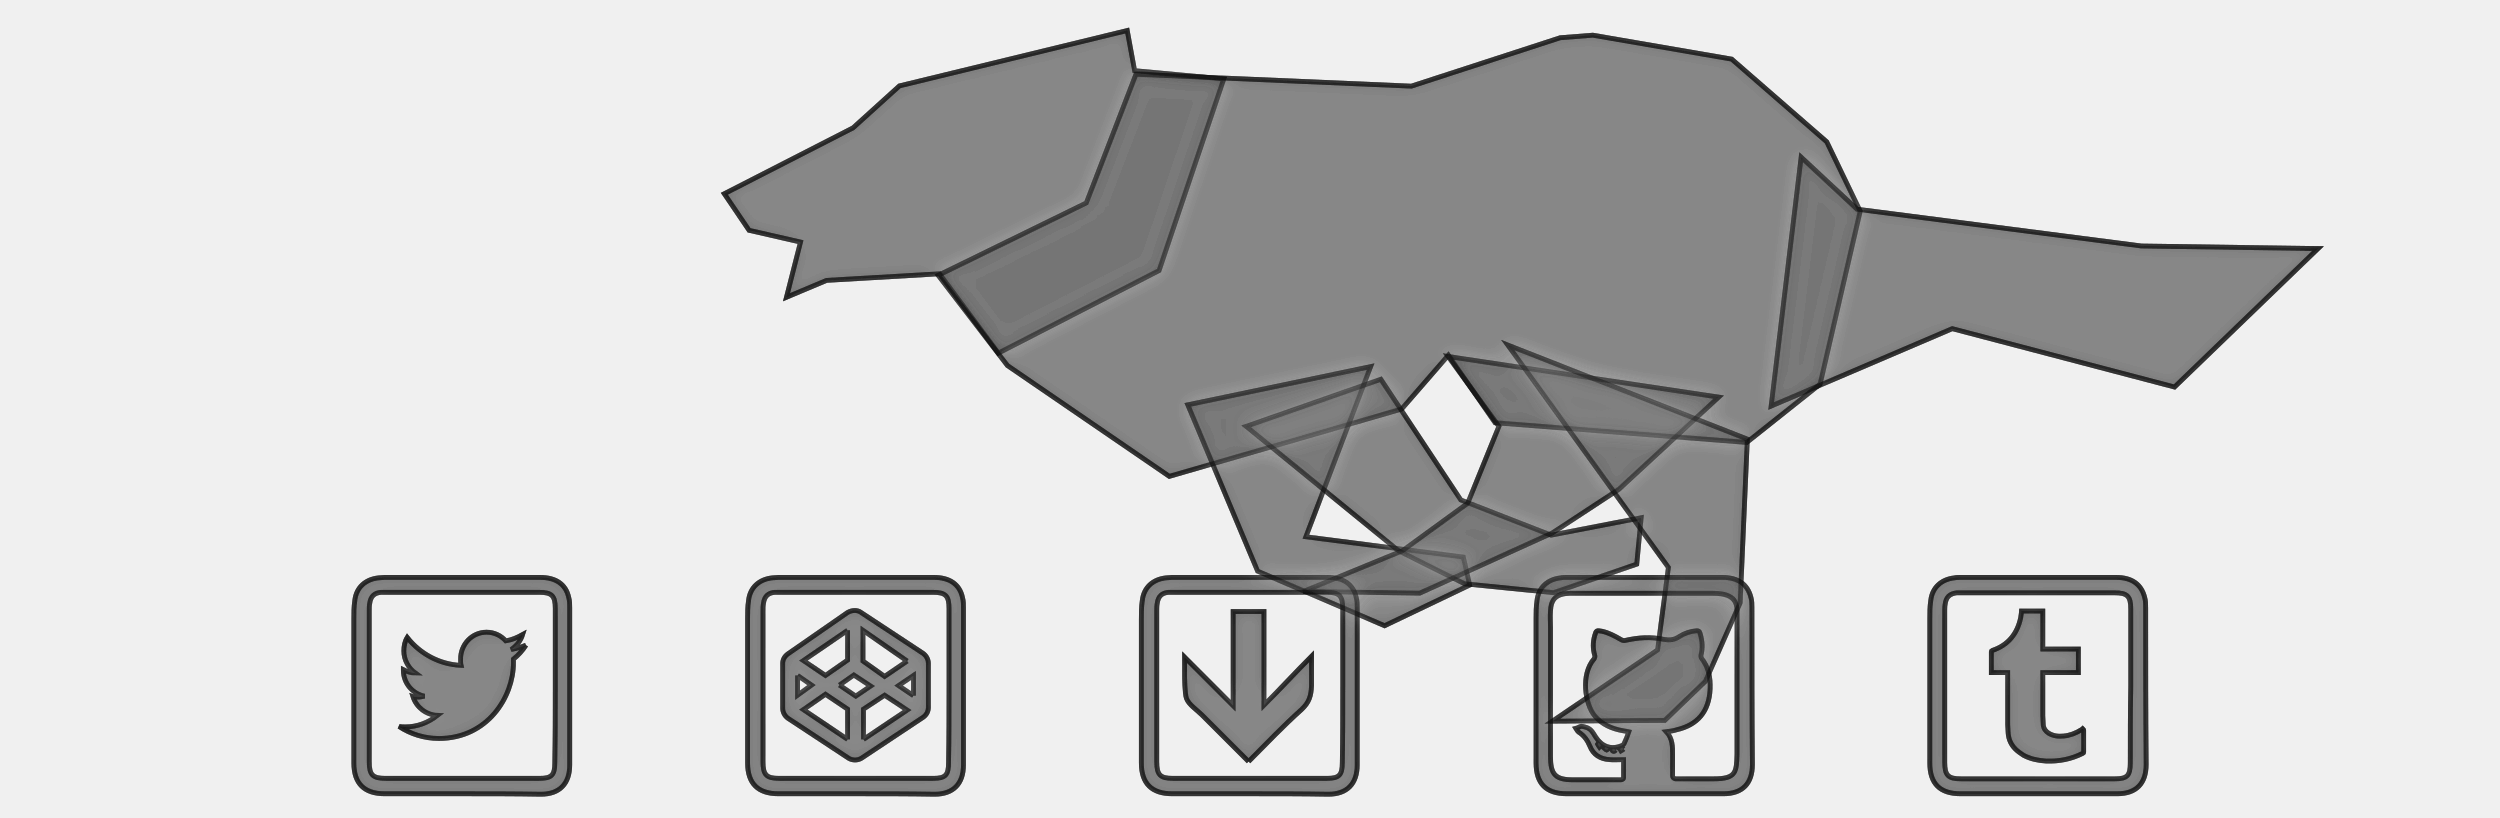
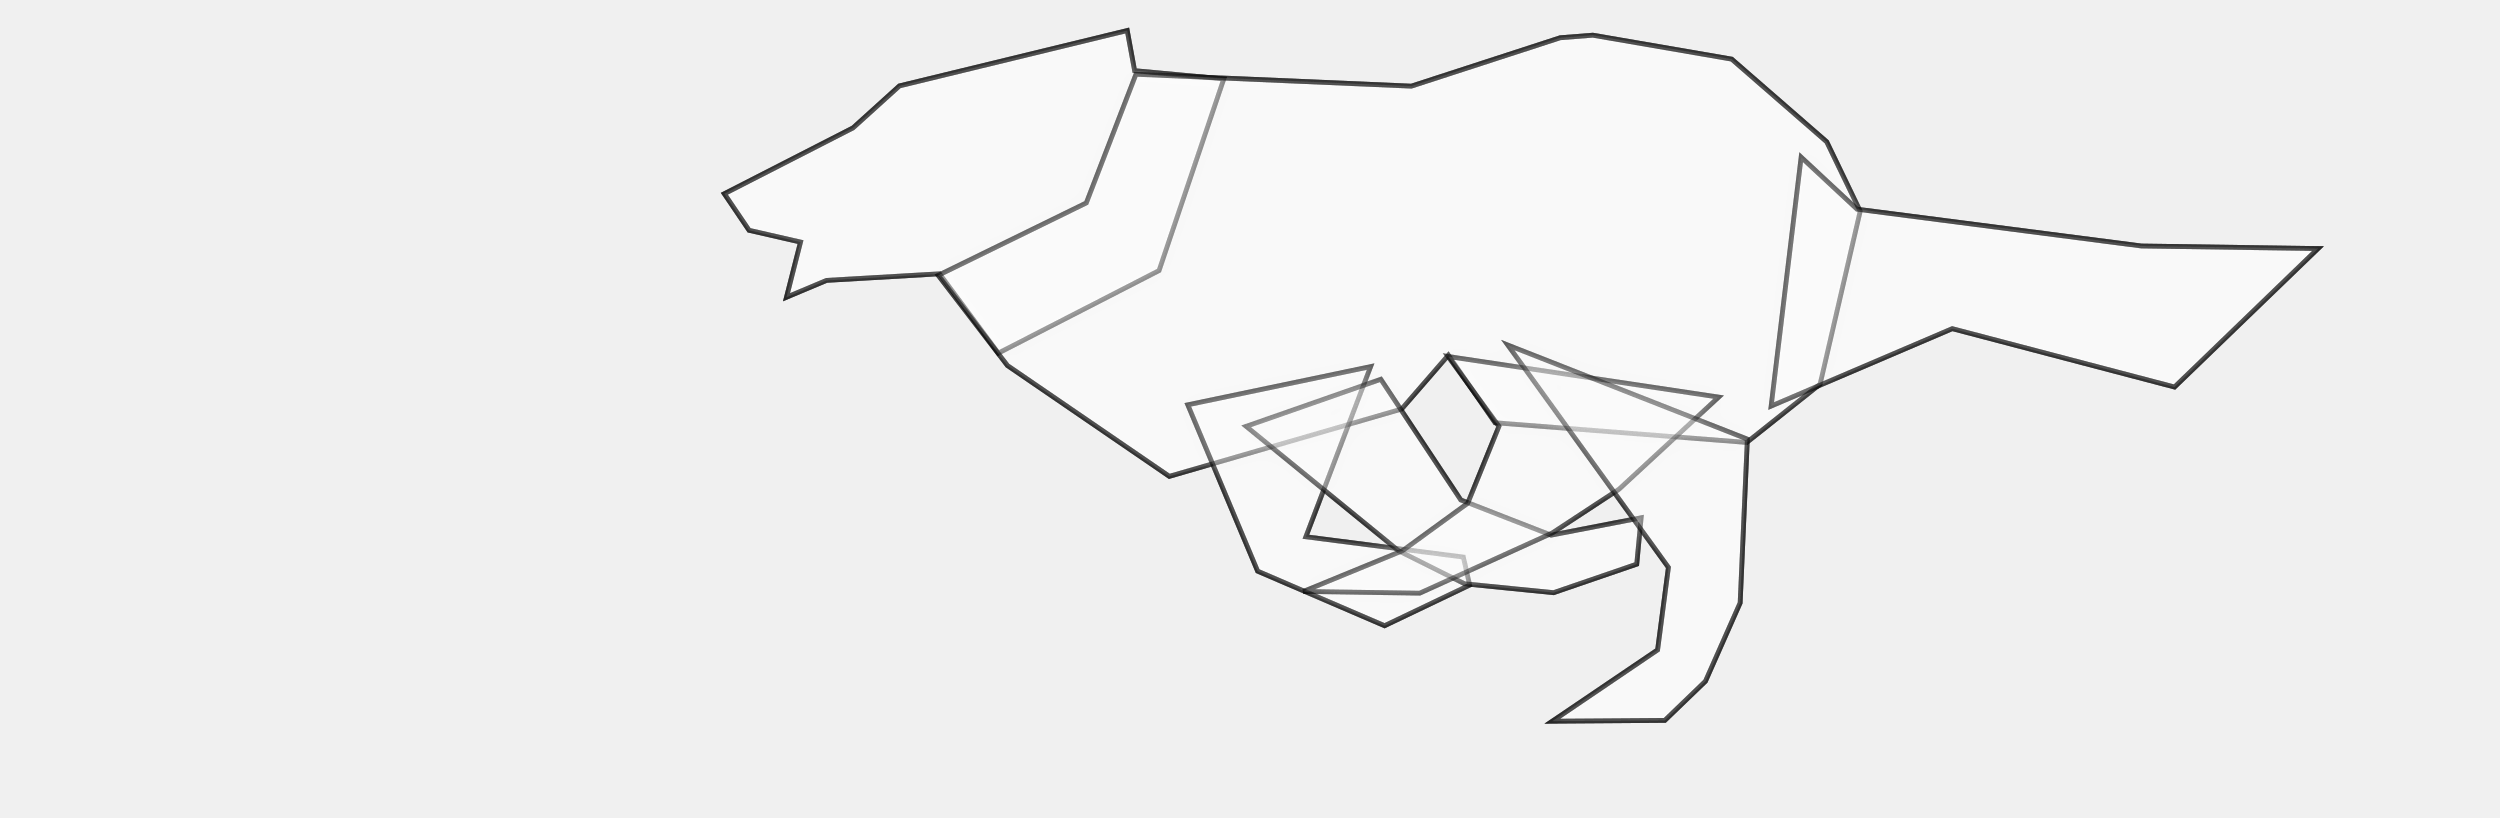
<svg xmlns="http://www.w3.org/2000/svg" xmlns:xlink="http://www.w3.org/1999/xlink" viewBox="0 0 520 170">
  <defs id="svgEditorDefs">
    <filter id="f039" color-interpolation-filters="sRGB">
      <feMorphology result="result1" in="SourceAlpha" operator="dilate" radius="3.6" />
      <feGaussianBlur stdDeviation="3.6" in="result1" result="result0" />
      <feDiffuseLighting surfaceScale="-5">
        <feDistantLight elevation="45" azimuth="225" />
      </feDiffuseLighting>
      <feComposite in2="result0" operator="in" result="result91" />
      <feComposite in="SourceGraphic" in2="result91" />
    </filter>
    <filter id="f007" width="1" height="1" x="0" y="0" color-interpolation-filters="sRGB">
      <feGaussianBlur in="SourceAlpha" stdDeviation="4.2" />
      <feOffset dy="5" dx="5" result="result91" />
      <feComposite operator="out" in="SourceGraphic" in2="result91" />
    </filter>
    <filter id="f088" width="1.3" height="1.3" x="-.15" y="-.15" color-interpolation-filters="sRGB">
      <feGaussianBlur stdDeviation=".5" result="result6" />
      <feComposite operator="in" in="result6" in2="result6" result="result91" />
      <feBlend mode="multiply" in="result6" result="result2" in2="result91" />
      <feGaussianBlur stdDeviation="7" result="result3" in="result2" />
      <feComposite in2="result2" result="result92" />
      <feComposite operator="in" in="result3" result="result5" in2="result92" />
      <feGaussianBlur stdDeviation="1" in="result5" />
      <feSpecularLighting surfaceScale="2" specularConstant="1.5" specularExponent="100">
        <fePointLight x="-5000" y="-5000" z="20000" />
      </feSpecularLighting>
      <feComposite operator="arithmetic" k1="1" in2="result5" result="result93" />
      <feComposite operator="arithmetic" k2=".1" k3="1" in="result5" in2="result93" result="result94" />
      <feBlend mode="multiply" in2="result94" />
    </filter>
    <filter id="f068" width="1.5" height="1.5" x="-.25" y="-.25" color-interpolation-filters="sRGB">
      <feGaussianBlur stdDeviation="4" result="result1" />
      <feComposite in="result1" in2="result1" result="result4" operator="in" />
      <feGaussianBlur stdDeviation="2" result="result6" in="result4" />
      <feComposite operator="xor" in="result6" in2="result4" result="result8" />
      <feComposite operator="atop" result="fbSourceGraphic" in="result4" in2="result8" />
      <feSpecularLighting specularExponent="10" specularConstant="1.3" surfaceScale="3" lighting-color="#fff" result="result1" in="fbSourceGraphic">
        <feDistantLight azimuth="235" elevation="55" />
      </feSpecularLighting>
      <feComposite operator="atop" result="result2" in="result1" in2="fbSourceGraphic" />
      <feComposite k3="1" k2="1" operator="arithmetic" result="result4" in="fbSourceGraphic" in2="result2" />
      <feComposite in="result4" in2="SourceGraphic" />
      <feBlend mode="multiply" in2="result2" />
    </filter>
    <filter id="f166" color-interpolation-filters="sRGB">
      <feGaussianBlur stdDeviation="2" in="SourceAlpha" result="result0" />
      <feComposite result="result3" operator="arithmetic" in2="result0" in="SourceGraphic" k2="1" k3="10" />
      <feComposite k2="1" operator="in" in="result3" result="result4" in2="result3" />
    </filter>
    <filter id="f092" color-interpolation-filters="sRGB">
      <feGaussianBlur stdDeviation="3" in="SourceAlpha" result="result1" />
      <feComposite operator="arithmetic" k2="3.2" k1="-1" k4="-2" result="result3" in2="result1" />
      <feColorMatrix values="0 0 0 0 0 0 1 0 0 0 0 0 1 0 0 0 0 0 10 0" result="result2" />
      <feComposite result="fbSourceGraphic" in="SourceGraphic" operator="out" in2="result2" />
      <feGaussianBlur in="fbSourceGraphic" stdDeviation=".5" result="result4" />
      <feComposite operator="xor" in="result4" result="result5" in2="result4" />
      <feBlend result="result6" mode="darken" in="result5" in2="result5" />
      <feBlend in="result6" in2="result6" mode="darken" />
    </filter>
    <filter id="f074" width="1.5" height="1.5" x="-.25" y="-.25" color-interpolation-filters="sRGB">
      <feGaussianBlur stdDeviation="5" in="SourceAlpha" result="result1" />
      <feComposite operator="arithmetic" k2="3.2" k1="-1" k4="-2" result="result3" in2="result1" />
      <feColorMatrix values="1 0 0 0 0 0 1 0 0 0 0 0 1 0 0 0 0 0 10 0" result="result2" />
      <feComposite result="fbSourceGraphic" in="SourceGraphic" operator="out" in2="result2" />
      <feBlend mode="multiply" in="result1" in2="fbSourceGraphic" result="result91" />
      <feBlend mode="screen" in="fbSourceGraphic" in2="result91" />
    </filter>
    <filter id="f073" color-interpolation-filters="sRGB">
      <feGaussianBlur stdDeviation="12" in="SourceAlpha" result="result1" />
      <feComposite operator="arithmetic" k2="3.5" k4="-2" result="result2" in2="result1" />
      <feComposite in="SourceGraphic" operator="out" in2="result2" result="result91" />
      <feBlend mode="darken" in2="result91" />
    </filter>
    <filter id="f072" color-interpolation-filters="sRGB">
      <feGaussianBlur stdDeviation="7.5" in="SourceAlpha" result="result1" />
      <feComposite operator="arithmetic" k2="3.2" k1="-1" k4="-2" in2="result1" />
      <feColorMatrix values="0 0 0 0 0 0 1 0 0 0 0 0 1 0 0 0 0 0 3 0" result="result91" />
      <feComposite result="fbSourceGraphic" in="SourceGraphic" operator="out" in2="result91" />
      <feGaussianBlur in="fbSourceGraphic" stdDeviation="2" result="result92" />
      <feComposite operator="out" in="fbSourceGraphic" in2="result92" result="result93" />
      <feBlend mode="multiply" in2="result93" result="result94" />
      <feBlend mode="darken" in2="result94" />
    </filter>
    <filter id="f076" color-interpolation-filters="sRGB">
      <feTurbulence baseFrequency=".14" type="fractalNoise" />
      <feColorMatrix values="1 0 0 0 0 0 1 0 0 0 0 0 1 0 0 0 0 0 6 -3.5" result="result5" />
      <feComposite in2="result5" operator="in" in="SourceGraphic" result="result6" />
      <feMorphology result="result3" radius="5" operator="dilate" in="result6" />
      <feDisplacementMap result="result4" xChannelSelector="R" in="result3" in2="result3" />
      <feComposite in2="result4" operator="arithmetic" result="result2" k1="1" k3="1" />
      <feBlend mode="darken" in="result2" in2="result2" />
      <feConvolveMatrix order="3 3" kernelMatrix="2 0 0 0 1 0 0 0 -1" targetX="1" targetY="1" divisor="2" />
    </filter>
    <filter id="f065" width="1.4" height="1.4" x="-.2" y="-.2" color-interpolation-filters="sRGB">
      <feOffset dx="3" dy="3" in="SourceAlpha" result="result3" />
      <feGaussianBlur stdDeviation="8" in="result3" result="result1" />
      <feComposite operator="in" in2="result1" in="SourceGraphic" result="result2" />
      <feComposite operator="out" result="fbSourceGraphic" in="result2" in2="result2" />
      <feColorMatrix result="fbSourceGraphicAlpha" in="fbSourceGraphic" values="0 0 0 -1 0 0 0 0 -1 0 0 0 0 1 0 0 0 0 6 0" />
      <feGaussianBlur result="result0" in="fbSourceGraphicAlpha" stdDeviation="3" />
      <feSpecularLighting specularExponent="20" specularConstant="2" surfaceScale="5" lighting-color="#fff" result="result1" in="result0">
        <feDistantLight azimuth="235" elevation="35" />
      </feSpecularLighting>
      <feComposite operator="in" result="result2" in="result1" in2="fbSourceGraphicAlpha" />
      <feComposite in="fbSourceGraphic" operator="arithmetic" k2="1.5" k3="3" in2="result2" result="result91" />
      <feBlend mode="screen" in2="result91" />
      <feConvolveMatrix order="3 3" kernelMatrix="2 0 1 0 1 0 0 0 0" targetX="1" targetY="1" divisor="3" />
    </filter>
    <filter id="f212" color-interpolation-filters="sRGB">
      <feGaussianBlur stdDeviation=".5" in="SourceGraphic" result="result0" />
      <feFlood result="result6" flood-color="#935009" />
      <feComposite k3=".3" k2=".3" k1=".5" operator="arithmetic" result="result2" in="result0" in2="result6" />
      <feColorMatrix result="fbSourceGraphicAlpha" in="result2" values="1 0 0 -1 0 1 0 1 -1 0 1 0 0 -1 0 -0.8 -1 0 4.2 -2.9" />
      <feGaussianBlur result="result0" in="fbSourceGraphicAlpha" stdDeviation="1.5" />
      <feSpecularLighting specularExponent="30" surfaceScale="5" lighting-color="#fff" result="result1" in="result0">
        <feDistantLight azimuth="225" elevation="69" />
      </feSpecularLighting>
      <feBlend mode="screen" result="result5" in2="result6" in="result1" />
      <feComposite id="feComposite3011" result="result7" operator="arithmetic" k2="1.2" k1=".2" k3=".2" in="result5" in2="result5" />
      <feBlend mode="multiply" result="result8" in2="result7" />
      <feComposite operator="in" in2="SourceGraphic" result="result9" in="result8" />
    </filter>
    <filter id="f132" width="1.3" height="1.3" x="-.15" y="-.15" color-interpolation-filters="sRGB">
      <feTurbulence type="fractalNoise" baseFrequency=".07" numOctaves="4" result="result0" />
      <feDisplacementMap in2="result0" in="SourceGraphic" xChannelSelector="R" yChannelSelector="G" scale="10" result="result2" />
      <feBlend result="result5" in="result2" mode="multiply" in2="result2" />
      <feGaussianBlur stdDeviation="10" in="result2" result="result4" />
      <feComposite operator="arithmetic" in2="result4" in="result0" k3=".5" k1="2" result="result6" />
      <feComposite operator="in" in2="result5" in="result6" result="result7" />
    </filter>
    <filter id="f131" width="1.3" height="1.3" x="-.15" y="-.15" color-interpolation-filters="sRGB">
      <feGaussianBlur result="result1" in="SourceGraphic" stdDeviation="2" />
      <feTurbulence result="result0" numOctaves="5" baseFrequency=".05" type="fractalNoise" />
      <feDisplacementMap result="result2" scale="20" yChannelSelector="G" xChannelSelector="R" in="result1" in2="result0" />
      <feGaussianBlur result="result4" in="result2" stdDeviation="5" />
      <feComposite result="result6" k1="1" k3="1" k2=".5" in="result0" in2="result4" operator="arithmetic" />
      <feComposite in="result6" in2="result0" operator="in" result="result91" />
      <feComposite operator="arithmetic" k1="1.5" in="result2" in2="result91" />
    </filter>
    <filter id="f015" color-interpolation-filters="sRGB">
      <feTurbulence baseFrequency="0.002 0.107" />
      <feColorMatrix values="2 0 0 0 0 0 0 0 0 0 0 0 0 0 0 0 0 0 0.5 0.5" result="result91" />
      <feDisplacementMap xChannelSelector="R" scale="14.3" in="SourceGraphic" in2="result91" />
    </filter>
    <filter id="f012" width="1.2" height="1.4" x="-.1" y="-.2" color-interpolation-filters="sRGB">
      <feMorphology result="result1" radius="2.4" operator="dilate" />
      <feTurbulence baseFrequency="0.09 0.028" />
      <feColorMatrix result="result2" values="2 0 0 0 0 0 2 0 0 0 0 0 0 0 0 0 0 0 1 0" />
      <feDisplacementMap result="result4" scale="10.32" yChannelSelector="G" xChannelSelector="R" in="result1" in2="result2" />
      <feFlood result="result3" flood-opacity="1" flood-color="#ff9f36" />
      <feMorphology radius="3.8" result="result7" in="result4" />
      <feGaussianBlur result="result7" in="result7" stdDeviation="2.4" />
      <feComposite result="result5" in2="result4" in="result3" operator="in" />
      <feComposite operator="out" in2="result7" />
      <feOffset result="result6" dy="-7" dx="-4.5" />
      <feGaussianBlur result="result7" stdDeviation="4.8" />
      <feComposite in="SourceGraphic" in2="result6" />
      <feComposite in2="result7" />
    </filter>
    <filter id="f213" color-interpolation-filters="sRGB">
      <feGaussianBlur stdDeviation="10" result="result8" />
      <feComposite result="result6" in="SourceGraphic" operator="in" in2="result8" />
      <feComposite operator="in" result="result11" in2="result6" />
      <feFlood result="result10" flood-opacity="1" flood-color="#ffde55" />
      <feBlend in="result11" in2="result10" result="result12" />
      <feComposite result="result2" operator="in" in2="SourceGraphic" in="result12" />
    </filter>
    <radialGradient id="rgA" cx="53%" cy="33%" r="700" gradientUnits="userSpaceOnUse" spreadMethod="repeat">
      <stop offset="0" stop-color="orange" />
      <stop stop-color="red">
        <animate attributeName="stop-opacity" calcMode="linear" begin="0s" dur="13s" values="0;1;1" repeatCount="indefinite" />
      </stop>
      <stop stop-color="#ff0" stop-opacity="0" />
      <stop stop-color="purple">
        <animate attributeName="stop-opacity" calcMode="linear" begin="0s" dur="13s" values="1;1;0" repeatCount="indefinite" />
      </stop>
      <stop offset="0" stop-color="#00f" />
    </radialGradient>
    <radialGradient id="rgB" cx="100" cy="100" r="800" gradientUnits="userSpaceOnUse">
      <stop offset="50%" stop-opacity=".2" />
      <stop offset="150%" stop-opacity=".6" />
    </radialGradient>
  </defs>
-   <g id="logo" fill="#474747" fill-opacity=".3" stroke="#000" stroke-opacity=".4" filter="url(#f072)">
+   <g id="logo" fill="#fff" fill-opacity=".3" stroke="#000" stroke-opacity=".4" filter="url(#f072)">
    <a xlink:href="http://rafszul.projekt-kreatywa.com/" target="_blank">
      <g id="wolf-rafszul-github-io" filter="">
        <path d="M234.46 6.35l-47.38 11.52-9.65 8.73-26.77 13.7 5.15 7.6 10.7 2.45-2.92 11.47 8.33-3.5 23.5-1.37 12.23 16.5 33.43-17.17 13.47-39.86-18.55-1.72z">
          <animate attributeName="d" begin="0s" dur="1s" values="m 234.46,6.35 -47.375,11.525 -9.65,8.725 -26.775,13.7 5.15,7.6 10.7,2.45 -2.925,11.475 8.325,-3.5 23.5,-1.375 12.225,16.5 33.428,-17.17 13.472,-39.855 -18.55,-1.726 z; M 234.46,6.35 179.033,20.694 177.435,26.6 151.056,41.873 155.81,47.9 l 10.7,2.45 -0.234,11.455 5.634,-3.48 23.5,-1.375 14.94,19.632 30.713,-20.302 10.006,-40.617 -18.145,1.03 z; m 158.521,25.455 -43.314,7.058 -8.432,10.349 -22.714,12.482 7.18,10.037 12.73,-2.017 -3.331,15.536 11.574,-6.343 16.596,-0.563 7.758,12.033 37.895,-12.703 13.878,-38.231 -24.641,-1.726 z; m 152.023,11.648 -52.248,13.962 -1.934,7.101 -21.902,14.106 5.15,7.6 9.076,4.48 -1.301,11.881 8.325,-5.937 23.906,-1.781 11.819,16.906 33.428,-17.17 13.472,-39.855 -35.606,-5.38 z; M 148.369,6.775 96.933,18.3 87.283,30.274 65.381,43.568 l 5.15,7.6 10.7,2.45 -2.925,11.475 8.325,-3.5 21.47,-4.218 9.788,9.19 37.895,-7.018 25.249,-41.479 -33.981,-5.38 z; M 139.435,5.963 92.06,19.925 75.506,33.117 54.416,44.38 l 7.587,9.63 18.416,0.42 -10.235,5.79 7.513,7.058 23.906,-8.685 12.225,16.5 33.428,-17.17 16.721,-41.073 -21.799,-4.568 z; m 143.089,21.394 -49.812,15.18 -5.183,11.162 -23.526,16.949 5.15,8.006 11.918,0.013 -6.174,9.851 5.482,4.622 29.185,-7.872 9.788,11.627 35.052,-10.266 10.629,-51.226 -23.017,-0.101 z; m 141.465,36.826 -39.659,19.647 -8.432,12.38 -19.465,10.045 7.587,9.63 8.67,-1.205 -4.143,12.693 6.295,4.216 24.718,-11.527 10.601,12.033 31.804,-13.109 19.563,-50.819 -29.514,1.929 z; m 155.141,32.218 -41.557,13.763 -3.385,10.068 -31.698,19.07 8.283,8.943 9.805,0.212 -2.477,11.475 7.877,4.555 25.29,-11.22 7.302,9.787 34.771,-10.01 13.472,-39.855 -18.55,-1.726 z; m 167.224,26.848 -47.375,21.37 -4.28,12.753 -24.09,11.91 9.178,9.39 12.938,-2.025 -7.4,10.132 4.745,6.793 25.29,-10.773 19.833,17.395 25.82,-14.932 22.87,-54.623 -32.423,1.855 z; m 180.65,32.218 -46.48,18.238 -4.727,14.095 -23.195,13.7 5.598,5.81 12.938,5.583 -3.373,11.027 9.22,1.87 25.738,-12.115 4.405,16.357 31.233,12.625 81.978,-81.135 -88.958,9.316 z; m 191.838,39.378 -46.48,20.028 -4.28,11.41 -25.88,13.252 7.388,8.048 12.49,1.555 -6.505,7.895 5.64,5.45 38.716,-10.773 1.037,9.34 22.24,15.499 L 301.368,77.474 197.437,48.433 Z; m 220.927,31.77 -50.955,17.343 -3.832,8.725 -30.872,16.574 11.697,13.321 10.935,-2.565 -6.127,10.414 5.898,5.261 39.044,-1.988 26.94,15.485 51.865,-15.897 -2.744,-57.046 -48.086,1.407 z; m 234.46,6.35 -47.375,11.525 -9.65,8.725 -26.775,13.7 5.15,7.6 10.7,2.45 -2.925,11.475 8.325,-3.5 23.5,-1.375 12.225,16.5 33.428,-17.17 13.472,-39.855 -18.55,-1.726 z" repeatCount="indefinite" />
        </path>
        <path d="M331.3 7.32l-6.77.53-30.97 10.07-57.28-2.47-10.33 26.76-30.8 15.06 14.4 18.76 33.67 23.05 48.32-14 9.72-11.2 9.72 14.05 52.34 4.1 15.26-12.13 8.34-35.97-6.96-14.43-19.77-17.2z">
          <animate attributeName="d" begin="0s" dur="1s" values="m 331.31,7.325 -6.775,0.525 -30.975,10.075 -57.278,-2.479 -10.328,26.769 -30.808,15.043 14.39,18.767 33.689,23.042 48.311,-13.992 9.725,-11.2 9.722,14.043 52.339,4.097 15.257,-12.126 8.337,-35.96 -6.955,-14.429 -19.775,-17.2 z; m 350.599,16.241 -32.167,-2.04 -15.241,6.409 -52.686,-5.272 -24.551,26.877 -30.808,15.043 14.39,18.767 37.95,27.344 55.108,-30.199 11.361,1.791 5.863,12.102 53.54,10.392 17.441,-28.298 -3.883,-25.228 -8.046,-6.146 -7.816,-11.774 z; m 287.858,35.364 -25.455,2.149 -52.904,-0.483 -22.76,-4.104 -22.105,27.581 -27.965,23.165 26.167,19.985 44.064,12.391 63.114,-25.27 15.816,5.044 7.378,4.887 11.637,10.005 58.709,-29.182 -20.495,-28.65 -13.453,-7.932 -15.714,-6.236 z; m 287.452,30.491 -33.983,-1.099 -43.158,-0.889 -37.38,-6.54 -10.328,26.769 -29.996,30.068 12.766,13.082 40.186,14.108 48.717,-6.276 26.781,-13.23 13.783,4.297 21.07,3.285 67.237,0.463 L 335.342,45.166 316.61,36.016 304.957,33.03 Z; m 270.802,13.842 -67.283,7.429 -11.077,-4.138 -23.572,-0.043 -32.663,31.236 -21.468,15.449 24.136,15.112 88.105,9.641 24.352,-16.022 19.877,4.638 23.529,-3.825 23.507,15.062 19.724,-14.969 18.083,-9.564 -34.976,-39.201 -27.491,-7.86 z; m 272.021,5.72 -33.983,3.368 -39.503,8.045 -47.126,-2.073 -10.328,26.769 -28.371,31.287 53.375,20.797 39.374,-2.136 28.006,-20.896 19.065,-7.139 7.285,7.139 20.664,-5.649 57.49,-6.441 -3.034,-16.468 -14.671,-31.079 -31.958,-2.987 z; m 271.615,13.435 -51.445,11.083 -39.909,3.984 -21.948,1.176 -20.48,55.601 46.755,24.789 26.573,-10.472 40.593,-28.126 11.357,7.531 20.283,-5.921 15.813,12.419 19.04,-13.365 8.76,-4.41 20.114,-3.067 -22.387,-30.673 -21.399,-15.982 z; m 284.203,17.496 -26.267,4.586 -42.752,14.136 -60.933,6.049 3.885,13.368 -30.808,15.043 -0.229,31.762 51.963,17.763 36.94,-7.495 31.248,-20.134 17.031,-12.759 12.948,6.128 15.257,-5.222 55.444,-3.473 L 332.042,46.575 309.018,22.065 Z; M 275.262,5.447 249.244,13.579 209.319,35.29 l -21.477,-0.242 -29.571,3.946 -17.83,32.049 -7.986,25.48 24.739,17.672 85.455,-21.6 20.465,-23.283 24.49,17.176 24.145,-6.643 14.362,-17.496 -3.298,-29.247 -17.248,-9.954 -3.217,-14.067 z; m 282.87,1.867 -12.145,-0.37 -27.395,5.6 -18.791,16.764 -32.256,16.029 -41.548,59.347 17.075,12.949 46.667,0.219 32.2,-20.705 11.515,-19.703 7.932,10.015 24.145,2.755 30.025,-22.866 -4.193,-30.59 14.525,-3.689 L 299.215,6.394 Z; m 288.688,7.684 -21.543,0.525 -15.312,7.39 -19.687,19.002 -25.544,7.526 -28.57,-0.62 -4.853,70.231 c 10.036,3.802 49.429,20.831 41.297,14.539 l 27.725,-11.307 34.338,-27.758 13.302,3.75 12.062,6.782 13.467,-18.839 10.127,-14.479 2.442,-24.274 -11.272,-23.465 z; m 268.102,14.397 -25.571,21.558 -5.019,7.39 -37.14,5.576 -16.593,29.902 10.364,41.447 26.473,9.817 32.794,-17.235 36.228,-6.384 3.46,-10.305 22.252,-5.2 14.3,-19.174 7.202,-23.761 -3.298,-26.115 -25.304,-7.269 -23.355,-1.984 z; m 332.992,17.53 -43.919,5 -21.577,19.473 -48.775,-2.032 4.888,41.537 -27.228,16.833 43.926,26.375 20.711,-1.124 25.488,-12.649 3.012,-12.095 10.169,7.778 22.355,-10.671 25.102,2.195 26.685,-29.247 -0.69,-22.932 -9.93,-11.83 z; m 331.31,7.325 -6.775,0.525 -30.975,10.075 -57.278,-2.479 -10.328,26.769 -30.808,15.043 14.39,18.767 33.689,23.042 48.311,-13.992 9.725,-11.2 9.722,14.043 52.339,4.097 15.257,-12.126 8.337,-35.96 -6.955,-14.429 -19.775,-17.2 z" repeatCount="indefinite" />
        </path>
        <path d="M482.15 51.7l-36.72-.53-59.17-7.66-11.62-10.82-6.24 51.77 37.67-16.1 46.23 12.14z">
          <animate attributeName="d" begin="0s" dur="1s" values="m 482.15,51.699 -36.72,-0.528 -59.17,-7.66 -11.62,-10.83 -6.243,51.773 37.677,-16.113 46.226,12.151 z; m 479.14,60.391 -28.737,-12.41 -45.28,-1.067 -33.892,-7.509 -1.074,23.758 38.268,11.071 41.145,1.157 z; m 436.668,79.332 -26.162,-22.051 -68.104,-4.411 -16.899,-8.393 25.432,37.966 39.707,3.379 28.358,-3.28 z; m 435.043,71.617 -37.938,-12.305 -36.023,-2.381 -49.386,-21.794 -7.056,55.022 58.794,-5.555 38.104,1.593 z; m 404.993,44.002 -36.314,-4.183 -18.561,-10.097 -43.701,-9.206 31.117,43.651 74.631,1.755 8.866,-11.808 z; M 412.708,33.444 382.486,18.703 354.585,15.916 308.447,9.553 l -0.152,31.062 47.017,5.004 32.825,-3.28 z; m 417.175,35.881 -35.908,-15.147 -29.525,-6.442 -54.26,4.195 25.432,24.159 64.479,4.192 24.297,-1.25 z; m 421.642,36.287 -27.38,-13.929 -35.211,-7.254 -56.696,7.444 -7.056,24.159 62.855,0.537 47.038,-0.032 z; M 410.439,30.13 380.432,16.624 343.638,6.726 285.029,9.769 l 16.58,21.789 61.395,12.976 30.115,-4.855 z; M 399.251,48.478 364.769,10.806 332.45,4.936 291.294,6.189 328.907,32.006 367.479,48.115 384.169,46.84 Z; M 410.439,45.793 398.333,26.022 361.539,12.544 l -51.897,2.148 4.945,26.712 59.605,2.235 26.535,1.411 z; m 415.362,26.997 -44.328,-10.373 -28.291,4.87 -27.731,-0.537 15.685,30.292 46.18,0.893 45.778,-12.015 z; m 471.302,43.556 -44.328,-0.976 -21.579,5.766 -56.819,-5.012 30.006,32.977 40.81,2.235 29.668,-16.043 z; m 482.15,51.699 -36.72,-0.528 -59.17,-7.66 -11.62,-10.83 -6.243,51.773 37.677,-16.113 46.226,12.151 z" repeatCount="indefinite" />
        </path>
        <path d="M247.06 84.2l14.53 34.6 26.4 11.35 17.7-8.46-1.32-5.82-32.75-4.22 13.47-35.4z">
          <animate attributeName="d" begin="0s" dur="1s" values="m 247.06,84.186 14.528,34.603 26.415,11.358 17.698,-8.453 -1.321,-5.811 -32.754,-4.226 13.471,-35.396 z; m 211.87,62.579 -8.631,70.271 28.399,15.381 8.031,-5.306 -2.8,-6.755 -16.252,-5.558 50.736,-55.406 z; m 189.558,56.282 -39.645,49.106 15.451,23.135 18.51,3.73 -1.727,-13.121 -15.698,-9.505 111.332,-34.822 z; m 221.378,37.674 -65.78,32.79 5.704,24.759 15.261,13.882 8.019,-5.811 -10.013,-22.907 98.394,-8.778 z; m 149.598,67.555 -52.477,16.329 -31.25,23.541 3.079,8.197 17.766,-4.187 22.474,-17.221 111.339,-16.716 z; m 121.172,63.495 -50.041,8.207 -19.879,15.419 4.297,8.603 18.578,-4.593 25.317,-8.693 89.41,6.431 z; m 165.436,63.881 -80.091,17.953 -26.783,1.612 -5.043,6.167 21.014,9.214 46.028,-6.257 47.177,-2.503 z; m 132.948,81.749 -13.492,13.892 -27.595,7.703 -26.972,-0.331 4.365,11.245 29.378,4.708 84.943,-21.183 z; m 161.476,104.236 -36.041,40.421 -22.812,8.225 -7.81,9.448 39.851,0.007 18.71,-19.442 73.886,-43.899 z; m 166.846,111.396 17.213,18.045 -25.497,32.391 32.019,-1.292 11.657,-32.662 17.368,-18.994 0.493,-25.998 z; m 202.648,123.032 25.716,10.437 8.514,21.203 -6.468,9.896 19.265,-2.231 0.362,-11.387 -9.8,-46.136 z; m 217.416,129.297 18.108,-3.883 22.835,11.358 60.66,-12.033 8.077,-15.209 -61.843,15.912 -23.225,-25.551 z; m 242.477,124.822 19.003,-2.093 12.094,-4.305 51.262,24.664 6.287,-17.447 -29.621,-4.226 -49.181,-28.236 z; m 247.06,84.186 14.528,34.603 26.415,11.358 17.698,-8.453 -1.321,-5.811 -32.754,-4.226 13.471,-35.396 z" repeatCount="indefinite" />
        </path>
        <path d="M259.2 88.68l31.7 25.88 13.74 6.87 18.5 1.85 17.3-5.94.92-9.65-18.73 3.62-18.78-7.32-16.64-25.1z">
          <animate attributeName="d" begin="0s" dur="1s" values="m 259.21,88.676 31.698,25.886 13.736,6.868 18.49,1.849 17.298,-5.94 0.928,-9.644 -18.733,3.627 -18.775,-7.325 -16.641,-25.094 z; m 207.603,92.518 46.351,37.495 12.112,8.086 20.114,3.067 12.831,-8.377 -11.255,-5.583 -13.048,2.408 -10.653,-9.355 -40.43,-64.147 z; m 174.044,74.116 33.209,52.629 20.233,6.868 11.586,-2.618 -1.382,-6.346 -7.6,-3.959 -10.611,-0.434 0.717,-19.913 94.564,-40.707 z; m 167.012,38.4 30.089,48.141 -11.442,6.462 14.023,20.123 15.674,0.963 9.456,-5.177 -4.114,-6.526 -12.684,-4.076 81.866,-65.698 z; m 141.85,64.33 -51.957,39.287 11.706,12.147 8.338,1.443 2.273,-14.062 6.613,-3.959 32.841,-1.246 31.986,-4.888 43.867,-4.789 z; m 133.728,72.045 -25.967,24.262 -33.777,14.177 -19.276,4.692 -0.976,7.867 15.547,5.787 22.282,-5.307 56.352,-21.944 38.181,-21.439 z; m 154.032,86.239 4.49,12.079 -16.315,14.99 -14.809,20.123 -23.717,11.522 35.852,0.914 18.221,-21.145 25.489,-11.792 22.75,-46.617 z; m 161.342,96.798 14.642,12.891 -21.594,25.954 -22.119,11.189 40.039,-0.661 5.395,-7.614 14.973,-17.896 25.083,-26.005 -30.042,-6.414 z; m 169.599,93.511 31.698,25.886 8.813,27.454 -9.704,14.379 24.906,-0.122 3.613,-10.539 -3.965,-22.329 21.502,-42.678 -30.067,4.442 z; m 196.897,97.986 40.648,23.648 29.399,31.929 -7.466,11.247 23.563,-2.36 -2.205,-17.252 -22.313,-22.329 -8.482,-20.303 -11.718,-28.227 z; m 225.986,109.174 47.361,17.383 24.029,13.581 24.755,-5.759 2.977,-7.73 -10.708,-4.722 -18.285,3.627 -16.985,-12.695 -22.459,-27.332 z; m 232.251,105.146 15.587,24.991 25.819,27.901 -1.648,7.219 19.088,-1.913 -8.47,-15.462 3.195,-6.666 -35.781,-35.071 14.685,-29.569 z; m 251.942,100.223 20.51,18.278 19.554,21.636 45.789,17.96 8.795,-7.73 -9.365,-5.169 -24.998,-10.694 -10.72,-14.932 -18.431,-28.674 z; m 259.21,88.676 31.698,25.886 13.736,6.868 18.49,1.849 17.298,-5.94 0.928,-9.644 -18.733,3.627 -18.775,-7.325 -16.641,-25.094 z" repeatCount="indefinite" />
        </path>
        <path d="M311.78 88.68l-6.5 16-13.58 9.88-20.6 8.46 24.2.36 27.57-12.52 13.88-9.1 20.73-19.16-56.27-8.45z">
          <animate attributeName="d" begin="0s" dur="1s" values="m 311.78,88.676 -6.506,16.008 -13.57,9.879 -20.603,8.453 24.2,0.366 27.573,-12.517 13.873,-9.111 20.73,-19.152 -56.263,-8.453 z; m 316.476,120.435 -8.58,20.891 -22.422,11.246 -5.553,10.628 14.804,0.26 29.098,-15.391 7.643,-16.634 12.784,-77.493 -100.035,13.982 z; m 319.09,108.168 39.789,19.257 1.455,15.97 -24.258,5.204 42.474,1.178 -7.351,-36.476 -13.741,-8.705 -17.717,-42.038 -54.233,-2.749 z; m 370.257,94.767 48.723,12.759 25.821,25.31 14.727,-0.075 -3.82,-11.817 L 426.428,90.56 414.311,87.946 400.117,67.169 323.549,57.905 Z; m 308.531,83.01 13.799,8.292 22.978,5.412 23.661,-4.136 16.484,2.396 27.979,0.884 -23.081,-9.111 -39.778,-13.873 -64.385,-7.234 z; m 332.491,81.386 19.484,-4.297 32.724,13.94 15.945,-1.7 -0.572,-7.756 -11.818,-2.771 -2.371,-7.487 L 334.736,47.29 257.763,59.548 Z; m 304.47,72.432 44.256,7.074 9.171,-4.334 21.631,9.671 13.642,0.772 4.02,-6.832 -10.492,-10.736 -52.773,-16.309 -53.014,3.73 z; m 313.404,83.397 38.977,-0.236 17.699,9.473 15.539,6.422 3.083,-7.756 -5.32,-8.862 -11.711,-2.614 -1.199,-15.903 -90.781,-13.326 z; m 292.429,89.035 22.583,0.345 14.176,11.669 16.093,6.663 6.299,-3.214 -1.516,-10.727 -21.033,-8.216 -8.359,-28.55 -43.285,22.874 z; m 291.325,85.432 16.079,28.114 9.253,6.746 11.171,-1.393 1.824,-9.927 -9.571,-8.937 -2.238,-28.355 -27.926,-40.44 -51.383,32.908 z; m 290.639,103.803 -9.191,9.743 -6.41,11.669 -3.597,15.165 8.089,8.869 6.092,-13.412 11.188,-18.957 22.613,-76.4 -96.081,42.603 z; m 272.738,119.467 -22.169,14.218 -9.095,9.879 -0.465,10.243 9.432,2.603 11.462,-12.069 37.591,-26.564 -20.889,-29.892 -30.307,14.818 z; m 299.589,104.251 4.235,9.295 -23.415,13.459 -10.758,7.11 9.432,6.631 28.916,-5.804 17.006,-8.664 8.647,-54.953 -54.473,21.083 z; m 311.78,88.676 -6.506,16.008 -13.57,9.879 -20.603,8.453 24.2,0.366 27.573,-12.517 13.873,-9.111 20.73,-19.152 -56.263,-8.453 z" repeatCount="indefinite" />
        </path>
        <path d="M313.62 71.77l49.83 19.57-1.5 34.06-7.22 16.3-8.45 8.14-23.4.17 21.9-14.83 2.25-17.16z">
          <animate attributeName="d" begin="0s" dur="1s" values="m 313.62,71.774 49.826,19.562 -1.487,34.06 -7.228,16.313 -8.45,8.13 -23.401,0.168 21.91,-14.837 2.241,-17.162 z; m 296.295,88.368 68.456,-9.996 -1.115,33.321 17.848,21.142 6.598,28.422 -29.682,0.72 17.179,-11.565 -8.542,-12.219 z; m 296.419,74.288 54.958,-22.894 22.765,32.175 23.229,5.755 22.819,15.439 14.365,14.381 -7.735,4.655 -29.711,-19.081 z; m 332.3,64.87 72.161,1.694 21.254,1.979 22.417,13.064 14.291,2.444 6.65,10.32 -8.547,3.437 -25.373,-9.852 z; m 389.153,97.783 -71.595,-8.864 34.249,-30.509 18.762,16.313 21.601,1.632 12.335,10.727 30.032,4.249 -3.038,15.325 z; m 298.595,53.113 34.395,-15.362 9.072,14.162 30.538,0.069 20.788,11.378 26.142,6.26 1.199,9.935 -10.348,0.3 z; m 300.625,62.434 50.638,-14.55 21.66,-0.458 24.041,15.501 30.535,6.099 2.589,8.29 -13.826,4.655 -37.15,-13.507 z; m 291.691,51.469 54.293,3.318 38.31,-0.864 19.98,17.531 11.448,3.257 12.335,6.666 -5.298,10.341 -31.87,-12.695 z; m 320.225,82.426 -7.904,-20.267 32.972,-4.874 19.176,17.656 17.506,0.522 5.688,14.489 -13.891,2.616 -29.98,-15.372 z; m 254.825,67.82 27.006,-27.96 59.882,22.795 9.778,28.843 16.611,11.71 -7.738,10.014 -16.576,-6.782 -7.604,-19.4 z; m 255.388,72.422 44.83,-36.328 26.279,59.23 -10.361,23.921 -12.925,31.848 -6.395,-1.622 -4.046,-11.257 12.982,-25.217 z; m 256.546,60.926 70.046,-11.714 -9.045,52.378 -3.648,11.838 -38.434,38.561 -8.633,-10.572 26.385,-31.395 4.479,-9.554 z; m 293.374,71.686 48.931,5.241 -42.211,67.624 -23.786,13.628 -17.401,-2.163 2.555,-7.44 16.092,-6.782 24.617,-23.427 z; m 313.62,71.774 49.826,19.562 -1.487,34.06 -7.228,16.313 -8.45,8.13 -23.401,0.168 21.91,-14.837 2.241,-17.162 z" repeatCount="indefinite" />
        </path>
      </g>
    </a>
-     <g id="social-container" filter="">
-       <a xlink:href="http://plnkr.co/users/rafszul/" target="_blank">
-         <path id="plnkr.svg" d="M259.9 165.1h-16.1c-4.2 0-6.4-2.1-6.4-6.4v-29.9c0-1.3 0-2.6.2-3.9.3-2.7 2.2-4.4 4.9-4.7.4 0 .9-.1 1.3-.1h32.3c3.3 0 5.4 1.4 6 4.2.2.7.2 1.4.2 2.1v32.7c0 3.9-2.1 6.1-6 6.1-5.4-.1-10.9-.1-16.4-.1m19.4-22.4v-16.1c0-2.7-.7-3.4-3.4-3.4h-32.8c-1.4.1-2.2.8-2.4 2.3-.1.5-.1 1.1-.1 1.6v31.3c0 2.8.7 3.5 3.4 3.5h32c2.6 0 3.2-.7 3.2-3.3.1-5.2.1-10.6.1-15.9m-19.6 15.7l-9.7-9.7c-1.1-1.1-2.7-2.1-3.2-3.4-.4-1-.4-4.8-.4-4.8v-3.8l10.1 10.1v-19.6h6.4v19.5c3.3-3.3 6.8-7.1 9.9-10.2v6.1c-.1 2.2-.5 3.5-2.1 5-3.7 3.3-7.2 7-11 10.8" />
-       </a>
-       <a xlink:href="https://github.com/rafszul/" target="_blank">
-         <path id="github.svg" d="M364.4 126.4c0-.7 0-1.4-.2-2.1-.7-2.8-2.7-4.2-6-4.2h-32.3c-.4 0-.9 0-1.3.1-2.7.3-4.6 2-4.9 4.7-.2 1.3-.2 2.6-.2 3.9v29.9c0 4.3 2.1 6.4 6.4 6.4h32.6c3.9 0 6-2.1 6-6.1-.1-10.8-.1-21.7-.1-32.6m-8 35.6h-7.9s-.6-.1-.6-.6V157c0-1.7 0-3.4-1.3-4.8.8-.1 1.5-.2 2.1-.4 4.4-1 6.8-3.8 7-8.5.1-2.4-.3-4.5-1.8-6.4-.1-.1-.1-.4-.1-.6.4-1.5.3-3-.2-4.6-.1-.4-.3-.5-.7-.5-1.3.1-2.5.5-3.6 1.2-1 .7-2 .8-3.2.6-2.7-.6-5.3-.4-8 .2-.3.1-.7 0-1-.2-1.2-.7-2.5-1.4-3.9-1.7-1.1-.2-1.2-.2-1.5.9-.4 1.4-.4 2.7 0 4.1.1.2 0 .5-.1.7-2.9 3.3-1.9 9.5.1 11.9 1.5 1.8 3.6 2.7 5.9 3.1.4.1.8.1 1.2.2-.3.9-.6 1.7-1 2.5-.1.2-.3.3-.5.4-2.2.9-4.1.2-5.4-1.8-.7-1.1-1-1.8-2.3-2.1 0 0-.7-.2-.8-.1-.4.1-.6.3-1 .4.2.3.3.6.6.8 1.1.7 1.8 1.7 2.3 2.9.7 1.8 2.2 2.7 4.1 2.8.9.1 1.8 0 2.9 0v3.8c0 .4-.6.4-.6.4h-9.9c-3.7 0-4.7-1.1-4.7-4.9v-26.7c0-1.2-.1-2.3 0-3.5.1-2.5 1.2-3.6 4-3.7H356.1c2.9 0 5.1.6 5.2 3.4v30c-.1 3.9-.2 5.2-4.9 5.2m-18.7-6.2c-.1.1-.3.3-.5.4-.1-.2-.2-.3-.3-.4.2-.1.3-.3.5-.3l.3.3m-1.6.2c-.1.1-.3.3-.4.3-.1 0-.4-.1-.4-.3 0-.2.2-.1.3-.3.3.2.4.2.5.3m-1.5-.3c-.2.2-.4.3-.4.3-.2-.1-.4-.2-.5-.3.1-.1.2-.3.3-.3.1.1.3.2.6.3m-1.6-.7s-.1.2-.3.4c-.2-.3-.3-.4-.4-.6l.2-.3c.2.2.4.3.5.5" />
-       </a>
-       <a xlink:href="http://wearetheplaymakers.tumblr.com/" target="_blank">
-         <path id="tumblr.svg" d="M446.3 126.4c0-.7 0-1.4-.2-2.1-.7-2.8-2.7-4.2-6-4.2h-32.3c-.4 0-.9 0-1.3.1-2.7.3-4.6 2-4.9 4.7-.2 1.3-.2 2.6-.2 3.9v29.9c0 4.3 2.1 6.4 6.4 6.4h32.6c3.9 0 6-2.1 6-6.1-.1-10.8-.1-21.7-.1-32.6m-3.2 32.3c0 2.6-.6 3.3-3.2 3.3h-32c-2.7 0-3.4-.7-3.4-3.5v-15.4-15.9c0-.5 0-1.1.1-1.6.2-1.4.9-2.1 2.4-2.3h32.8c2.7 0 3.4.7 3.4 3.4v16.1c-.1 5.2-.1 10.6-.1 15.9m-9.7-6.8v4.5c0 .2 0 .2-.2.3-2.4 1.2-4.9 1.7-7.6 1.6-1.6-.1-3.2-.4-4.7-1.2-.6-.4-1.2-.8-1.7-1.3-.9-.9-1.4-2-1.5-3.3 0-.6-.1-1.2-.1-1.8v-10.4-.4h-3.4v-.3-4c0-.2 0-.2.2-.3 3.3-1.1 5.2-3.5 5.9-6.8 0-.2.1-.5.1-.7 0-.2.1-.5.1-.7h4.4v7.9h7.4v4.9h-7.4v9c0 .6.1 1.3.1 1.9.1.8.5 1.3 1.1 1.7 1 .6 2 .7 3.1.6 1.3-.1 2.6-.6 3.7-1.3.1-.1.2-.1.3-.2.2.2.2.2.2.3" />
-       </a>
-       <a xlink:href="http://codepen.io/rafszul/" target="_blank">
-         <path id="codepen.svg" d="M178 165.1h-16.1c-4.2 0-6.4-2.1-6.4-6.4v-29.9c0-1.3 0-2.6.2-3.9.3-2.7 2.2-4.4 4.9-4.7.4 0 .9-.1 1.3-.1h32.3c3.3 0 5.4 1.4 6 4.2.2.7.2 1.4.2 2.1v32.7c0 3.9-2.1 6.1-6 6.1-5.4-.1-10.9-.1-16.4-.1m19.4-22.4v-16.1c0-2.7-.7-3.4-3.4-3.4h-32.8c-1.4.1-2.2.8-2.4 2.3-.1.5-.1 1.1-.1 1.6v31.3c0 2.8.7 3.5 3.4 3.5h32c2.6 0 3.2-.7 3.2-3.3.1-5.2.1-10.6.1-15.9m-18.3-15.3c-.8-.6-1.9-.5-2.8 0l-12.4 8.6c-.7.5-1.1 1.2-1.1 2v9.3c0 .8.4 1.6 1.1 2.1l12.6 8.3c.8.5 1.9.5 2.7 0l12.8-8.5c.7-.5 1.1-1.2 1.1-2.1V138c0-.8-.4-1.6-1.1-2.1l-12.9-8.5m9.6 10.1l-4.7 3.2-4.5-3.2v-6.4l9.2 6.4m-12.4-6.4v6.2l-4.6 3.2-4.6-3.1 9.2-6.3m-10.4 9.4l2.9 2-2.9 2.1v-4.1m10.4 13.3l-9.2-6.2 4.6-3.2 4.6 3.1v6.3m-1.7-11.3l3-2.1 3.5 2.3-3.1 2.1-3.4-2.3m5 11.3v-6.3l4.4-2.9 4.7 3.1-9.1 6.1m10.4-9.1l-3.1-2.1 3.1-2.1v4.2" />
-       </a>
-       <a xlink:href="http://twitter.com/rafszul/" target="_blank">
-         <path id="twitter.svg" d="M96.1 165.1H80c-4.2 0-6.4-2.1-6.4-6.4v-29.9c0-1.3 0-2.6.2-3.9.3-2.7 2.2-4.4 4.9-4.7.4 0 .9-.1 1.3-.1h32.3c3.3 0 5.4 1.4 6 4.2.2.7.2 1.4.2 2.1v32.7c0 3.9-2.1 6.1-6 6.1-5.4-.1-10.9-.1-16.4-.1m19.4-22.4v-16.1c0-2.7-.7-3.4-3.4-3.4H79.3c-1.4.1-2.2.8-2.4 2.3-.1.5-.1 1.1-.1 1.6v31.3c0 2.8.7 3.5 3.4 3.5h32c2.6 0 3.2-.7 3.2-3.3.1-5.2.1-10.6.1-15.9m-6.1-8.5c-1 .4-2 .7-3.1.9 1.1-.7 2-1.8 2.4-3.1-1.1.6-2.2 1.1-3.5 1.3-1-1.1-2.4-1.8-4-1.8-3 0-5.4 2.5-5.4 5.6 0 .4 0 .9.1 1.3-4.5-.2-8.5-2.4-11.2-5.8-.5.8-.7 1.8-.7 2.8 0 1.9 1 3.6 2.4 4.6-.9 0-1.7-.3-2.5-.7v.1c0 2.7 1.9 4.9 4.4 5.4-.5.1-.9.2-1.4.2-.4 0-.7 0-1-.1.7 2.2 2.7 3.8 5.1 3.9-1.9 1.5-4.2 2.4-6.7 2.4-.4 0-.9 0-1.3-.1 2.4 1.6 5.3 2.5 8.3 2.5 10 0 15.5-8.5 15.5-15.8v-.7c1-.8 1.9-1.8 2.6-2.9" />
-       </a>
-     </g>
  </g>
</svg>
